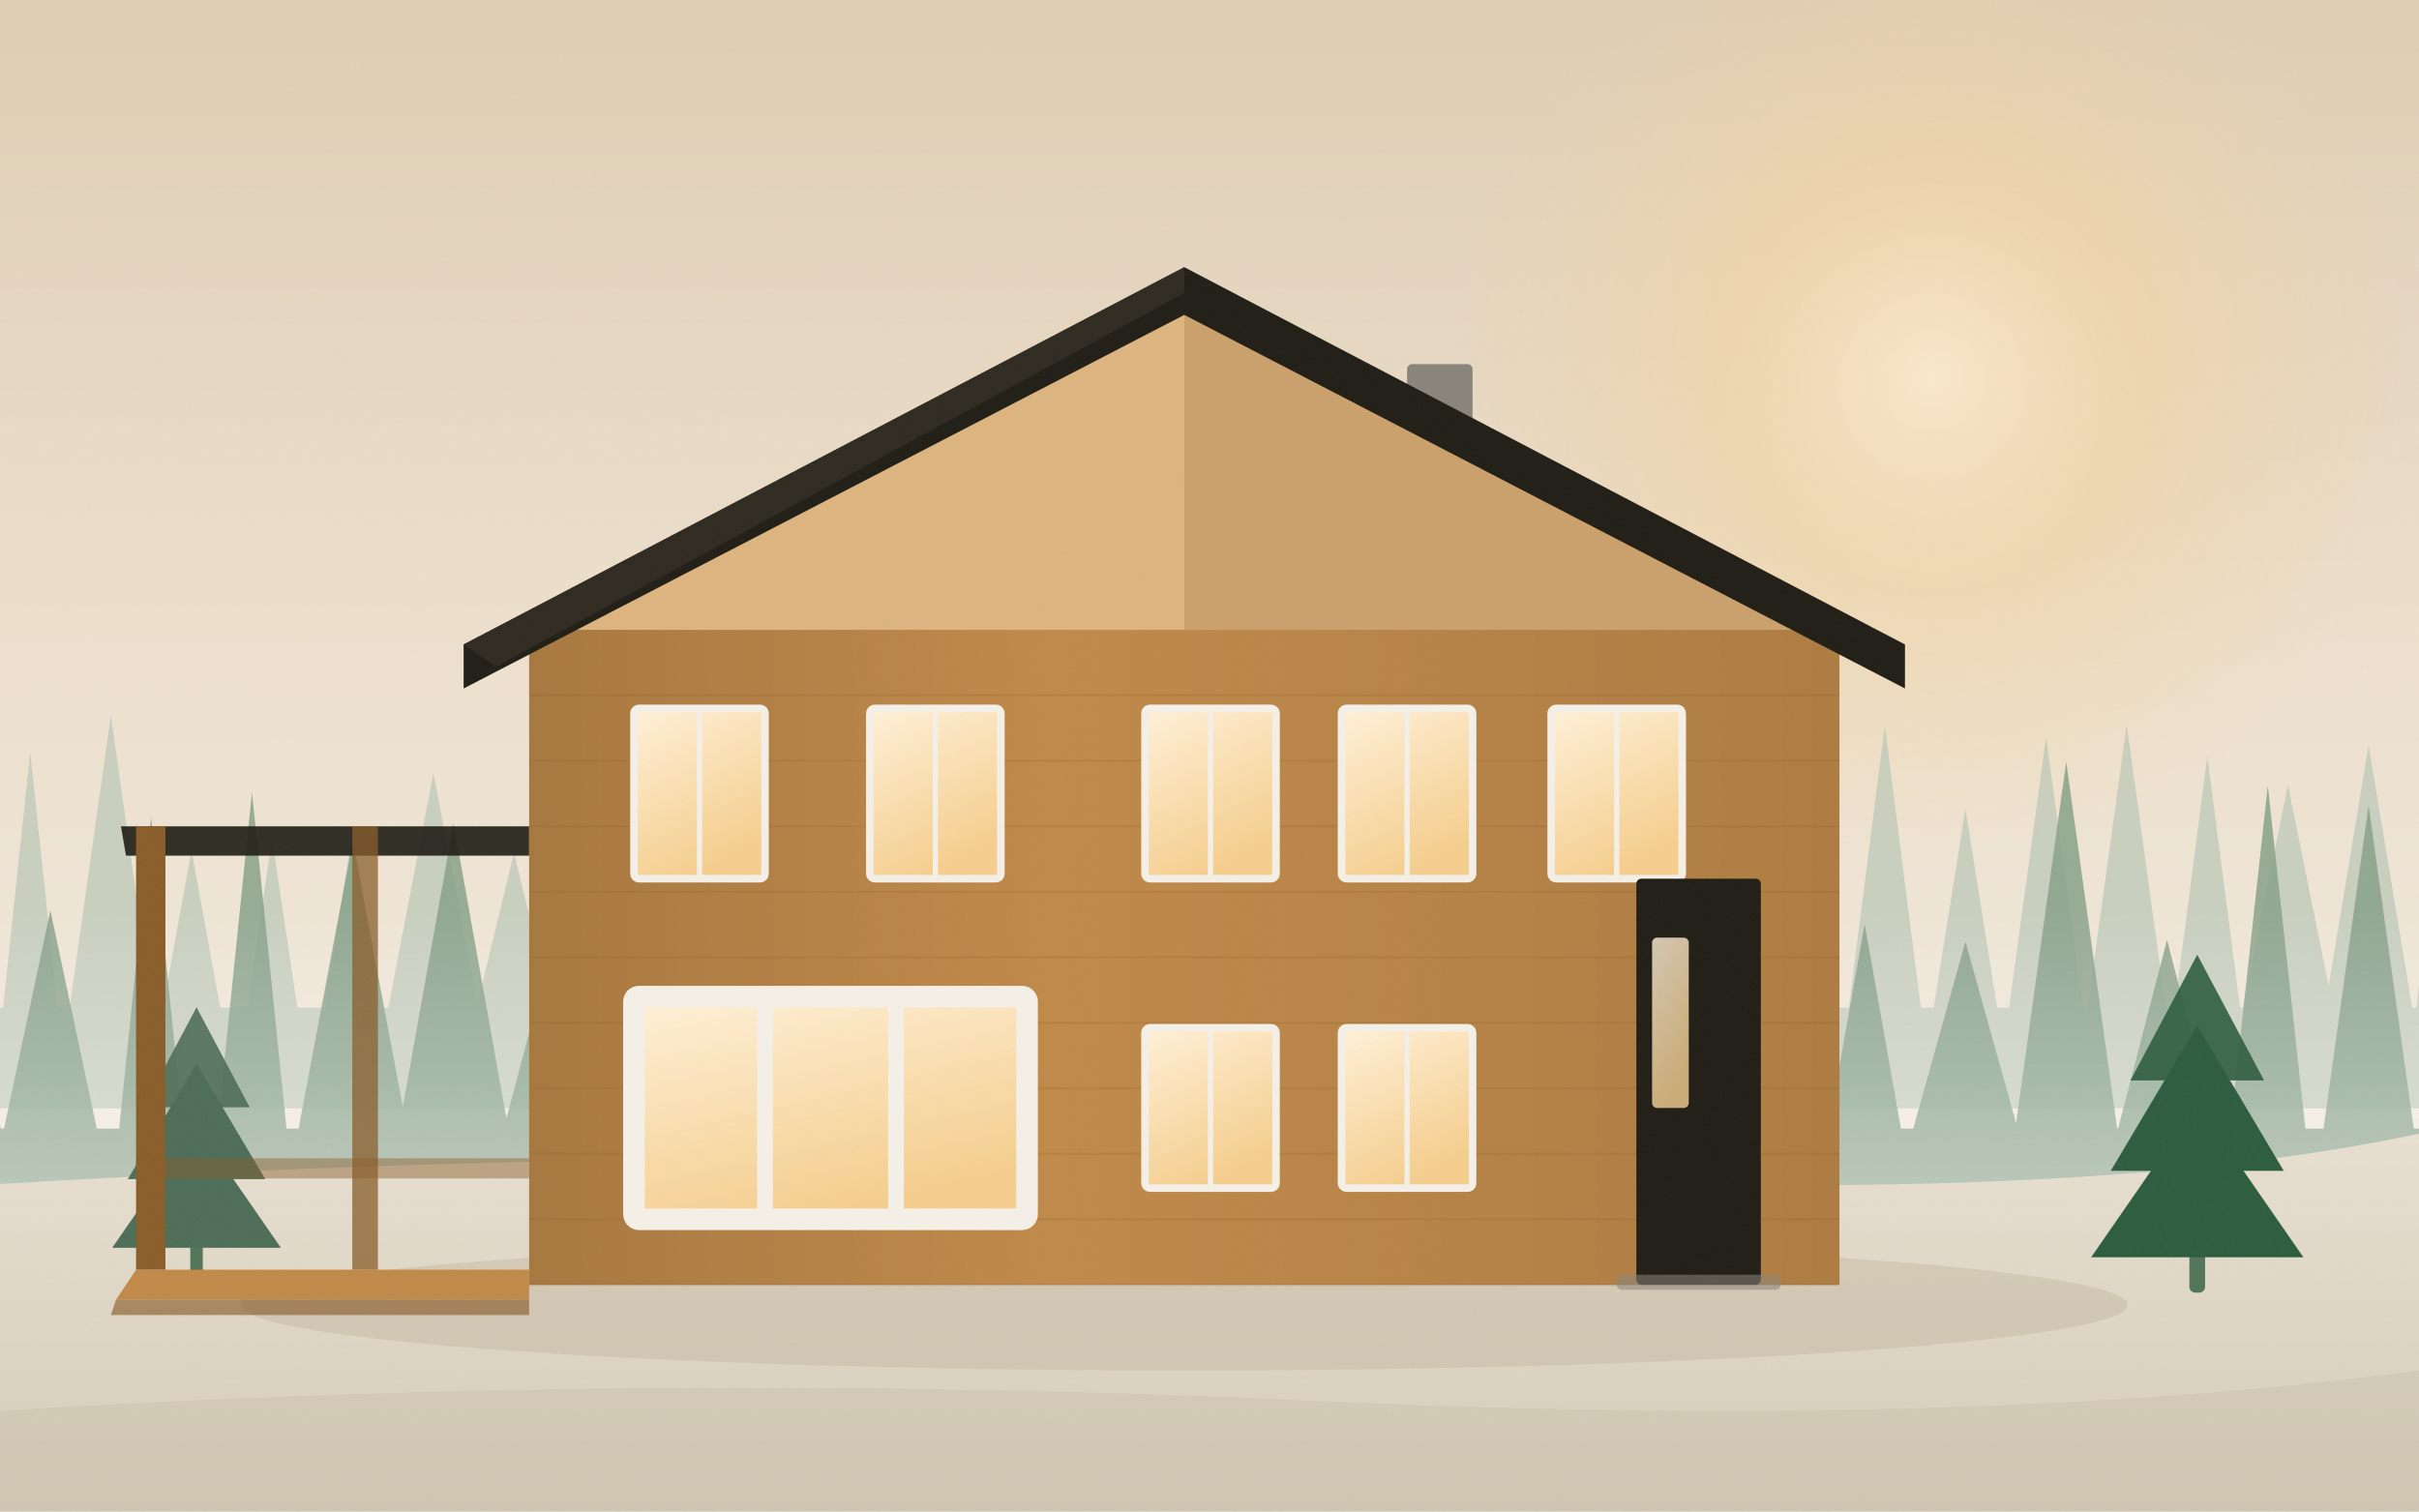
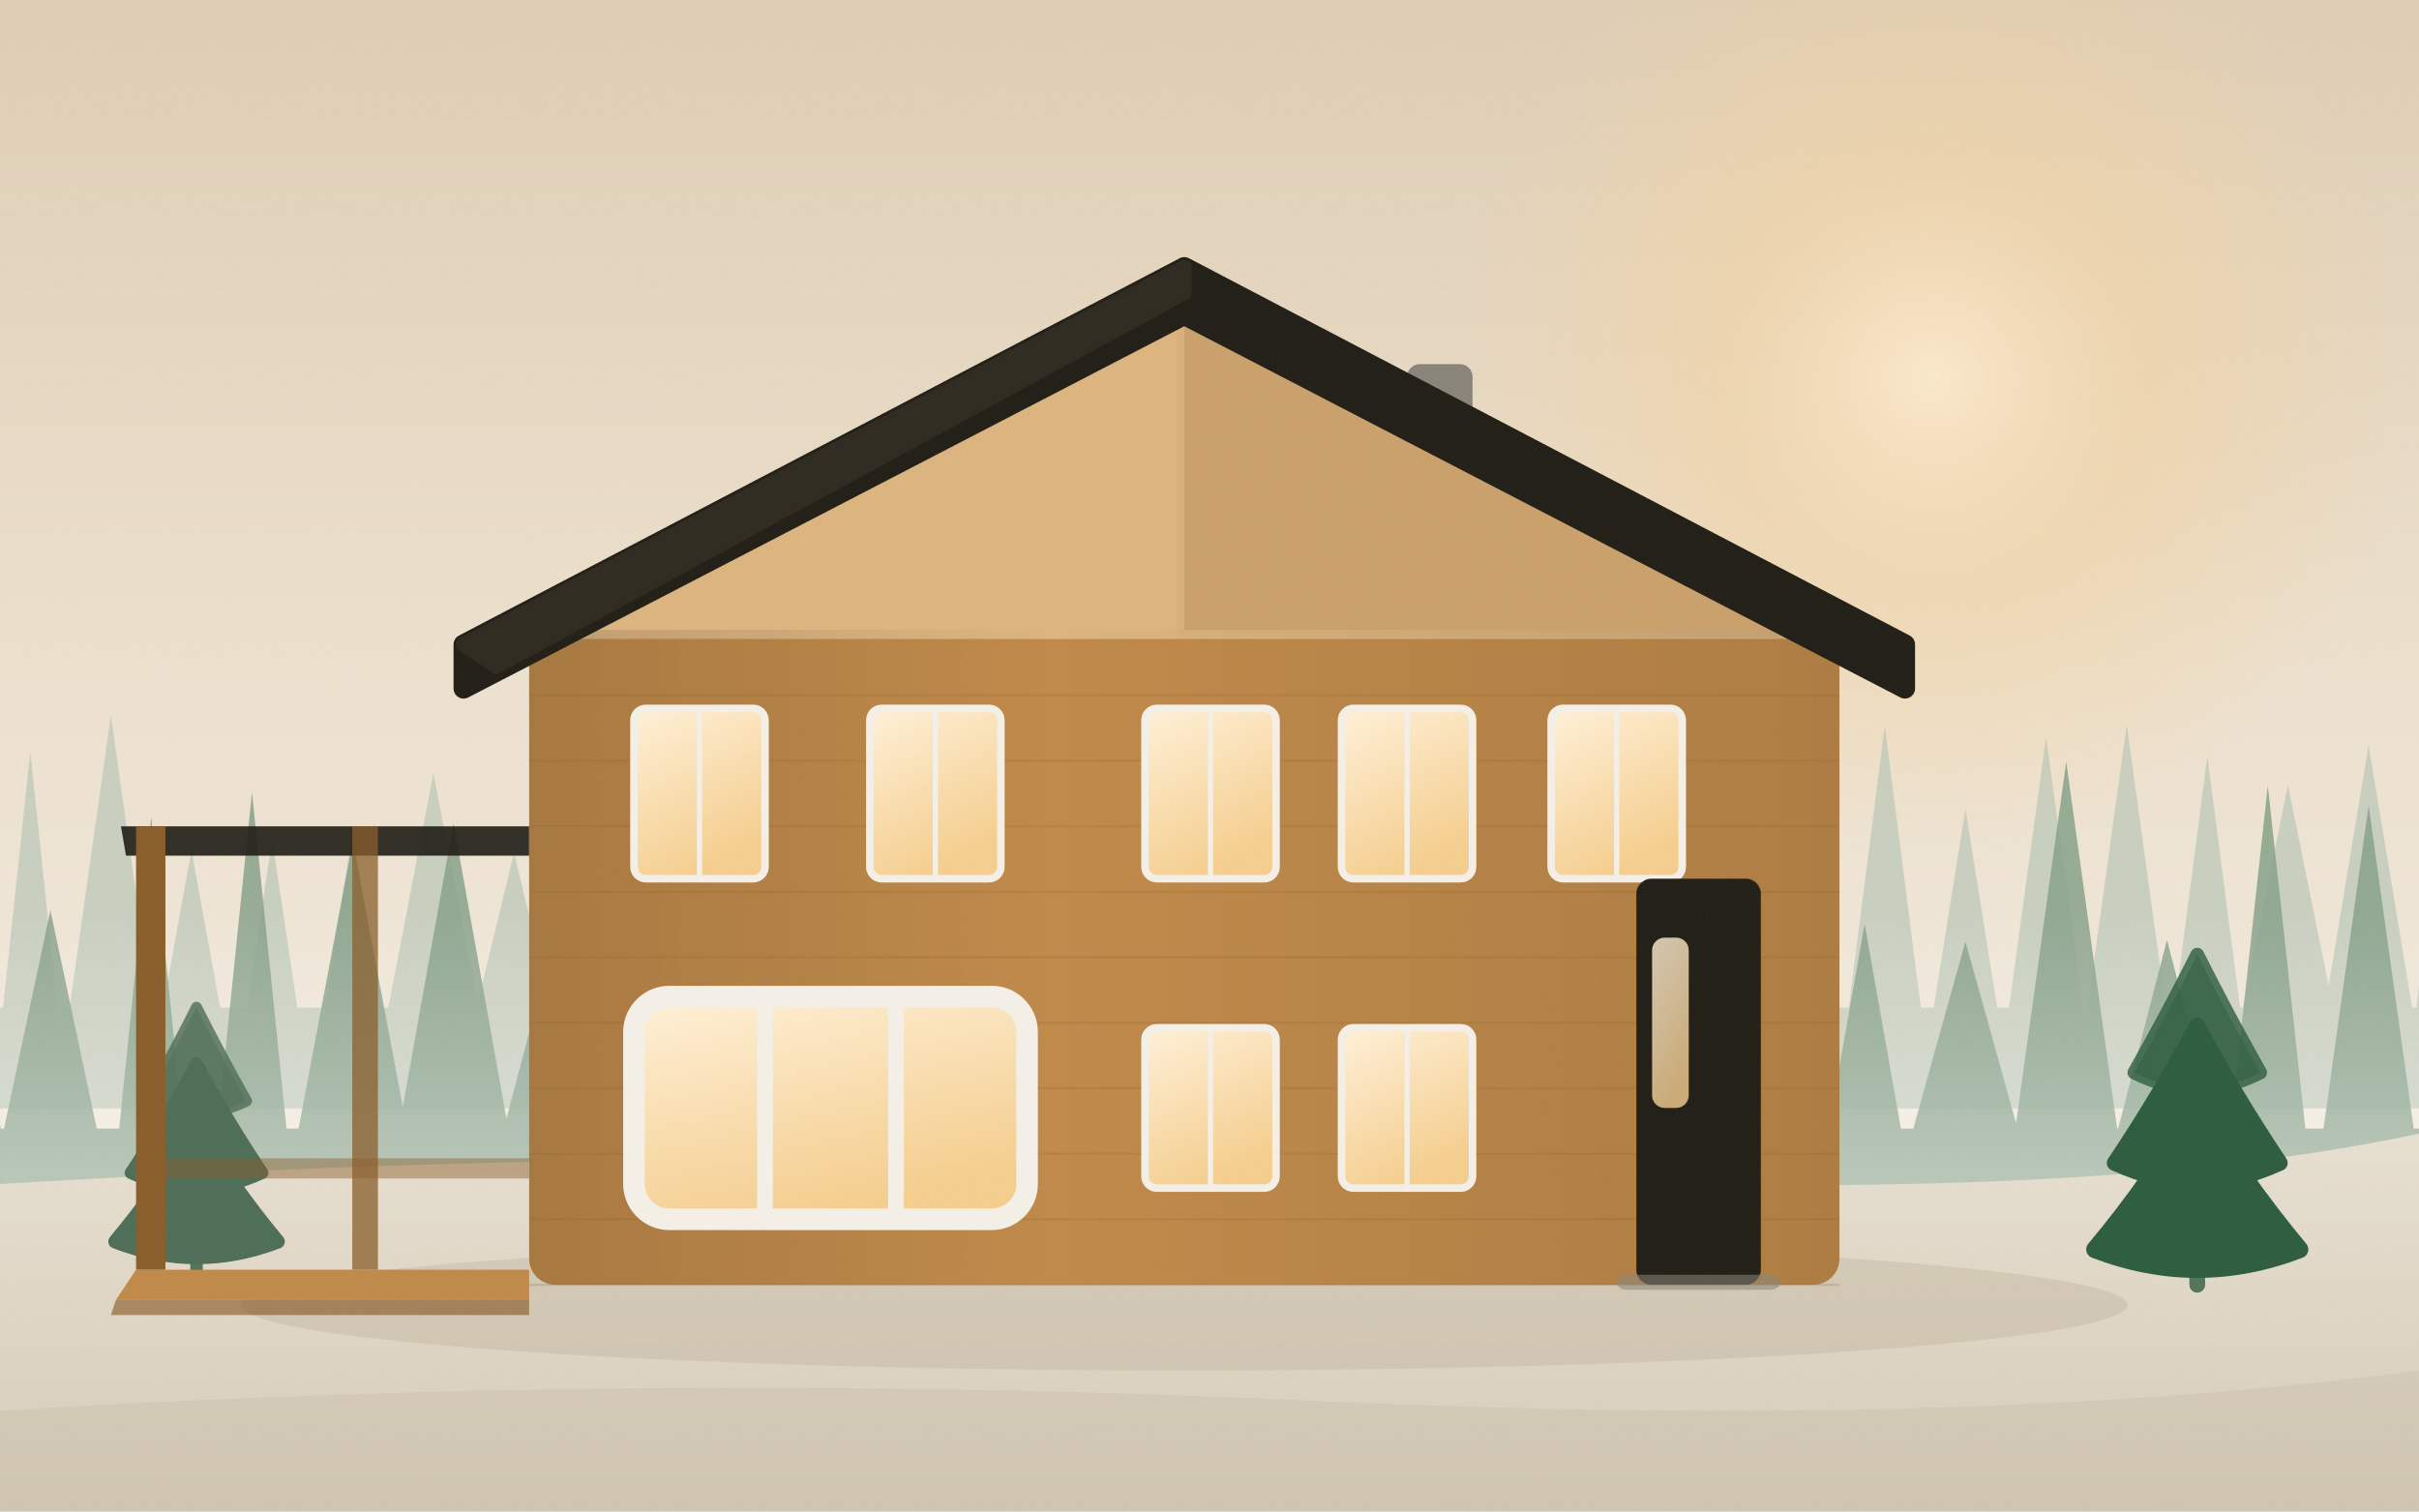
<svg xmlns="http://www.w3.org/2000/svg" viewBox="0 0 960 600" role="img" aria-label="Каркасный дом КД-27, 8×14 м, 190 м²">
  <defs>
    <linearGradient id="sky" x1="0" y1="0" x2="0" y2="1">
      <stop offset="0" stop-color="#DFCDB4" />
      <stop offset=".45" stop-color="#EDE1CE" />
      <stop offset="1" stop-color="#F4EFE7" />
    </linearGradient>
    <radialGradient id="sunGlow" cx=".5" cy=".5" r=".5">
      <stop offset="0" stop-color="#FBE9CC" stop-opacity=".95" />
      <stop offset=".45" stop-color="#F2D3A2" stop-opacity=".55" />
      <stop offset="1" stop-color="#F2D3A2" stop-opacity="0" />
    </radialGradient>
    <linearGradient id="glassGrad" x1="0" y1="0" x2=".4" y2="1">
      <stop offset="0" stop-color="#FFF1D8" />
      <stop offset="1" stop-color="#F5CE8E" />
    </linearGradient>
    <linearGradient id="wallShade" x1="0" y1="0" x2="1" y2="0">
      <stop offset="0" stop-color="#000" stop-opacity=".13" />
      <stop offset=".4" stop-color="#000" stop-opacity="0" />
      <stop offset="1" stop-color="#000" stop-opacity=".10" />
    </linearGradient>
    <linearGradient id="mist" x1="0" y1="0" x2="0" y2="1">
      <stop offset="0" stop-color="#fff" stop-opacity="0" />
      <stop offset="1" stop-color="#fff" stop-opacity=".55" />
    </linearGradient>
    <linearGradient id="groundGrad" x1="0" y1="0" x2="0" y2="1">
      <stop offset="0" stop-color="#E7DFD0" />
      <stop offset="1" stop-color="#D6CCB8" />
    </linearGradient>
    <filter id="grain">
      <feTurbulence type="fractalNoise" baseFrequency=".9" numOctaves="2" stitchTiles="stitch" />
      <feColorMatrix type="saturate" values="0" />
      <feComponentTransfer>
        <feFuncA type="linear" slope=".055" />
      </feComponentTransfer>
    </filter>
    <filter id="soft">
      <feGaussianBlur stdDeviation="6" />
    </filter>
  </defs>
  <rect width="960" height="600" fill="url(#sky)" />
  <circle cx="766.941" cy="150" r="190" fill="url(#sunGlow)" />
  <path d="M-20 440 L-30.5 400.0 L-20.0 333.7 L-9.5 400.0 L1.2 400.0 L12.0 298.5 L22.8 400.0 L27.6 400.0 L44.0 284.0 L60.4 400.0 L64.6 400.0 L76.0 337.6 L87.4 400.0 L98.0 400.0 L108.0 333.0 L118.0 400.0 L128.9 400.0 L140.0 329.7 L151.1 400.0 L154.1 400.0 L172.0 306.9 L189.9 400.0 L189.1 400.0 L204.0 338.5 L218.9 400.0 L218.3 400.0 L236.0 341.2 L253.7 400.0 L253.9 400.0 L268.0 315.9 L282.1 400.0 L289.3 400.0 L300.0 335.1 L310.7 400.0 L316.6 400.0 L332.0 309.6 L347.4 400.0 L348.3 400.0 L364.0 283.2 L379.7 400.0 L385.3 400.0 L396.0 288.8 L406.7 400.0 L410.8 400.0 L428.0 301.6 L445.2 400.0 L444.3 400.0 L460.0 306.8 L475.7 400.0 L476.4 400.0 L492.0 320.3 L507.6 400.0 L506.8 400.0 L524.0 294.8 L541.2 400.0 L540.6 400.0 L556.0 327.6 L571.4 400.0 L574.6 400.0 L588.0 339.1 L601.4 400.0 L607.2 400.0 L620.0 282.5 L632.8 400.0 L634.2 400.0 L652.0 298.9 L669.8 400.0 L669.4 400.0 L684.0 301.7 L698.6 400.0 L704.5 400.0 L716.0 338.3 L727.5 400.0 L733.7 400.0 L748.0 288.1 L762.3 400.0 L767.4 400.0 L780.0 321.1 L792.6 400.0 L797.3 400.0 L812.0 292.6 L826.7 400.0 L828.5 400.0 L844.0 287.6 L859.5 400.0 L863.0 400.0 L876.0 300.2 L889.0 400.0 L890.1 400.0 L908.0 311.6 L925.9 400.0 L922.7 400.0 L940.0 295.8 L957.3 400.0 L959.0 400.0 L972.0 284.6 L985.0 400.0 L1000 440 Z" fill="#B9C6B7" opacity="0.7" />
  <path d="M-20 488 L-40.3 448.0 L-20.0 327.0 L0.3 448.0 L1.6 448.0 L20.0 361.4 L38.4 448.0 L47.3 448.0 L60.0 324.4 L72.7 448.0 L86.3 448.0 L100.0 314.5 L113.7 448.0 L118.5 448.0 L140.0 334.0 L161.5 448.0 L158.3 448.0 L180.0 326.8 L201.7 448.0 L199.9 448.0 L220.0 372.3 L240.1 448.0 L238.8 448.0 L260.0 366.1 L281.2 448.0 L279.9 448.0 L300.0 371.7 L320.1 448.0 L323.5 448.0 L340.0 305.8 L356.5 448.0 L359.4 448.0 L380.0 303.1 L400.6 448.0 L401.8 448.0 L420.0 308.2 L438.2 448.0 L442.6 448.0 L460.0 326.1 L477.4 448.0 L483.2 448.0 L500.0 331.1 L516.8 448.0 L524.6 448.0 L540.0 368.7 L555.4 448.0 L563.1 448.0 L580.0 301.6 L596.9 448.0 L602.5 448.0 L620.0 319.4 L637.5 448.0 L642.7 448.0 L660.0 349.8 L677.3 448.0 L682.1 448.0 L700.0 313.0 L717.9 448.0 L725.6 448.0 L740.0 366.8 L754.4 448.0 L759.3 448.0 L780.0 373.8 L800.7 448.0 L799.8 448.0 L820.0 302.4 L840.2 448.0 L840.6 448.0 L860.0 373.1 L879.4 448.0 L885.1 448.0 L900.0 311.9 L914.9 448.0 L922.1 448.0 L940.0 319.7 L957.9 448.0 L960.0 448.0 L980.0 311.5 L1000.0 448.0 L1000 488 Z" fill="#87A189" opacity="0.85" />
  <rect x="0" y="360" width="960" height="130" fill="url(#mist)" opacity=".7" />
  <path d="M0 470 Q300 452 560 466 T960 450 V600 H0 Z" fill="url(#groundGrad)" />
  <g transform="translate(78 504) scale(0.62)">
-     <rect x="-4" y="-24" width="8" height="28" rx="3" fill="#2F5D3F" opacity=".8" />
-     <path d="M0 -168 L34 -104 H-34 Z" fill="#4F6E58" opacity=".9" />
-     <path d="M0 -132 L44 -58 H-44 Z" fill="#4F6E58" />
-     <path d="M0 -92 L54 -14 H-54 Z" fill="#4F6E58" />
+     <rect x="-4" y="-24" width="8" height="28" rx="4" fill="#2F5D3F" opacity=".8" />
+     <path d="M0 -168 Q14 -140 32 -108 Q16 -100 0 -100 Q-16 -100 -32 -108 Q-14 -140 0 -168 Z" fill="#4F6E58" opacity=".9" stroke="#4F6E58" stroke-width="7" stroke-linejoin="round" stroke-opacity=".9" />
+     <path d="M0 -132 Q18 -98 42 -62 Q20 -52 0 -52 Q-20 -52 -42 -62 Q-18 -98 0 -132 Z" fill="#4F6E58" stroke="#4F6E58" stroke-width="8" stroke-linejoin="round" />
+     <path d="M0 -92 Q22 -54 52 -18 Q26 -8 0 -8 Q-26 -8 -52 -18 Q-22 -54 0 -92 Z" fill="#4F6E58" stroke="#4F6E58" stroke-width="9" stroke-linejoin="round" />
  </g>
  <g>
    <ellipse cx="470" cy="518" rx="374.4" ry="26" fill="#C0B6A0" opacity=".45" />
    <g>
      <path d="M54 504 H210 V516 H46 Z" fill="#C08A4A" />
      <path d="M46 516 H210 v6 H44 Z" fill="#8A5E2B" opacity=".65" />
      <path d="M48 328 H210 v11.648 H50 Z" fill="#221F17" opacity=".92" />
      <rect x="54" y="328" width="11.648" height="176" fill="#8A5E2B" />
      <rect x="139.8" y="328" width="10.192" height="176" fill="#8A5E2B" opacity=".75" />
      <rect x="54" y="459.8" width="156" height="8.008" fill="#8A5E2B" opacity=".45" />
    </g>
-     <rect x="558.4" y="144.544" width="26" height="83.824" rx="2" fill="#8A857A" />
-     <rect x="210" y="250" width="520" height="260" fill="#C08A4A" />
-     <polygon points="210,250 470,114.8 730,250" fill="#DCB47F" />
-     <polygon points="470,114.8 730,250 470,250" fill="#8A5E2B" opacity=".22" />
-     <rect x="210" y="250" width="520" height="260" fill="url(#wallShade)" />
+     <rect x="558.4" y="144.544" width="26" height="83.824" rx="5" fill="#8A857A" />
+     <rect x="210" y="250" width="520" height="260" rx="10.4" fill="#C08A4A" />
+     <polygon points="210,250 470,114.8 730,250" fill="#DCB47F" stroke="#DCB47F" stroke-width="7.28" stroke-linejoin="round" />
+     <polygon points="470,114.8 730,250 470,250" fill="#8A5E2B" opacity=".22" stroke="#8A5E2B" stroke-width="5.824" stroke-linejoin="round" stroke-opacity=".22" />
+     <rect x="210" y="250" width="520" height="260" rx="10.4" fill="url(#wallShade)" />
    <line x1="210" y1="276" x2="730" y2="276" stroke="#8A5E2B" stroke-width=".9" opacity=".2" />
    <line x1="210" y1="302" x2="730" y2="302" stroke="#8A5E2B" stroke-width=".9" opacity=".2" />
    <line x1="210" y1="328" x2="730" y2="328" stroke="#8A5E2B" stroke-width=".9" opacity=".2" />
    <line x1="210" y1="354" x2="730" y2="354" stroke="#8A5E2B" stroke-width=".9" opacity=".2" />
    <line x1="210" y1="380" x2="730" y2="380" stroke="#8A5E2B" stroke-width=".9" opacity=".2" />
    <line x1="210" y1="406" x2="730" y2="406" stroke="#8A5E2B" stroke-width=".9" opacity=".2" />
    <line x1="210" y1="432" x2="730" y2="432" stroke="#8A5E2B" stroke-width=".9" opacity=".2" />
    <line x1="210" y1="458" x2="730" y2="458" stroke="#8A5E2B" stroke-width=".9" opacity=".2" />
    <line x1="210" y1="484" x2="730" y2="484" stroke="#8A5E2B" stroke-width=".9" opacity=".2" />
    <line x1="210" y1="510" x2="730" y2="510" stroke="#8A5E2B" stroke-width=".9" opacity=".2" />
-     <path d="M184 255.824 L470 106.064 L756 255.824 L756 273.296 L470 124.992 L184 273.296 Z" fill="#221F17" />
-     <path d="M184 255.824 L470 106.064 L470 116.256 L197 264.56  Z" fill="#332E23" opacity=".9" />
+     <path d="M184 255.824 L470 106.064 L756 255.824 L756 273.296 L470 124.992 L184 273.296 Z" fill="#221F17" stroke="#221F17" stroke-width="8.008" stroke-linejoin="round" />
+     <path d="M184 255.824 L470 106.064 L470 116.256 L197 264.56  Z" fill="#332E23" opacity=".9" stroke="#332E23" stroke-width="5.824" stroke-linejoin="round" stroke-opacity=".9" />
    <g>
-       <rect x="251.6" y="281.2" width="52" height="67.6" rx="2" fill="url(#glassGrad)" />
+       <rect x="251.6" y="281.2" width="52" height="67.6" rx="4.68" fill="url(#glassGrad)" />
      <line x1="277.6" y1="281.2" x2="277.6" y2="348.8" stroke="#F4EFE7" stroke-width="2.08" />
-       <rect x="251.6" y="281.2" width="52" height="67.6" rx="2" fill="none" stroke="#F4EFE7" stroke-width="3" />
+       <rect x="251.6" y="281.2" width="52" height="67.6" rx="4.68" fill="none" stroke="#F4EFE7" stroke-width="3" stroke-linejoin="round" />
    </g>
    <g>
-       <rect x="345.2" y="281.2" width="52" height="67.6" rx="2" fill="url(#glassGrad)" />
+       <rect x="345.2" y="281.2" width="52" height="67.6" rx="4.68" fill="url(#glassGrad)" />
      <line x1="371.2" y1="281.2" x2="371.2" y2="348.8" stroke="#F4EFE7" stroke-width="2.08" />
-       <rect x="345.2" y="281.2" width="52" height="67.6" rx="2" fill="none" stroke="#F4EFE7" stroke-width="3" />
+       <rect x="345.2" y="281.2" width="52" height="67.6" rx="4.68" fill="none" stroke="#F4EFE7" stroke-width="3" stroke-linejoin="round" />
    </g>
    <g>
-       <rect x="454.4" y="281.2" width="52" height="67.6" rx="2" fill="url(#glassGrad)" />
+       <rect x="454.4" y="281.2" width="52" height="67.6" rx="4.68" fill="url(#glassGrad)" />
      <line x1="480.4" y1="281.2" x2="480.4" y2="348.8" stroke="#F4EFE7" stroke-width="2.08" />
-       <rect x="454.4" y="281.2" width="52" height="67.6" rx="2" fill="none" stroke="#F4EFE7" stroke-width="3" />
+       <rect x="454.4" y="281.2" width="52" height="67.6" rx="4.68" fill="none" stroke="#F4EFE7" stroke-width="3" stroke-linejoin="round" />
    </g>
    <g>
-       <rect x="532.4" y="281.2" width="52" height="67.6" rx="2" fill="url(#glassGrad)" />
+       <rect x="532.4" y="281.2" width="52" height="67.6" rx="4.68" fill="url(#glassGrad)" />
      <line x1="558.4" y1="281.2" x2="558.4" y2="348.8" stroke="#F4EFE7" stroke-width="2.08" />
-       <rect x="532.4" y="281.2" width="52" height="67.6" rx="2" fill="none" stroke="#F4EFE7" stroke-width="3" />
+       <rect x="532.4" y="281.2" width="52" height="67.6" rx="4.68" fill="none" stroke="#F4EFE7" stroke-width="3" stroke-linejoin="round" />
    </g>
    <g>
-       <rect x="615.6" y="281.2" width="52" height="67.6" rx="2" fill="url(#glassGrad)" />
+       <rect x="615.6" y="281.2" width="52" height="67.6" rx="4.68" fill="url(#glassGrad)" />
      <line x1="641.6" y1="281.2" x2="641.6" y2="348.8" stroke="#F4EFE7" stroke-width="2.08" />
-       <rect x="615.6" y="281.2" width="52" height="67.6" rx="2" fill="none" stroke="#F4EFE7" stroke-width="3" />
+       <rect x="615.6" y="281.2" width="52" height="67.6" rx="4.68" fill="none" stroke="#F4EFE7" stroke-width="3" stroke-linejoin="round" />
    </g>
    <g>
-       <rect x="251.6" y="395.6" width="156" height="88.4" rx="2" fill="url(#glassGrad)" />
+       <rect x="251.6" y="395.6" width="156" height="88.4" rx="14.04" fill="url(#glassGrad)" />
      <line x1="303.6" y1="395.6" x2="303.6" y2="484" stroke="#F4EFE7" stroke-width="6.24" />
      <line x1="355.6" y1="395.6" x2="355.6" y2="484" stroke="#F4EFE7" stroke-width="6.24" />
-       <rect x="251.6" y="395.6" width="156" height="88.4" rx="2" fill="none" stroke="#F4EFE7" stroke-width="8.58" />
+       <rect x="251.6" y="395.6" width="156" height="88.4" rx="14.04" fill="none" stroke="#F4EFE7" stroke-width="8.58" stroke-linejoin="round" />
    </g>
    <g>
-       <rect x="454.4" y="407.976" width="52" height="63.648" rx="2" fill="url(#glassGrad)" />
+       <rect x="454.4" y="407.976" width="52" height="63.648" rx="4.68" fill="url(#glassGrad)" />
      <line x1="480.4" y1="407.976" x2="480.4" y2="471.624" stroke="#F4EFE7" stroke-width="2.08" />
-       <rect x="454.4" y="407.976" width="52" height="63.648" rx="2" fill="none" stroke="#F4EFE7" stroke-width="3" />
+       <rect x="454.4" y="407.976" width="52" height="63.648" rx="4.68" fill="none" stroke="#F4EFE7" stroke-width="3" stroke-linejoin="round" />
    </g>
    <g>
-       <rect x="532.4" y="407.976" width="52" height="63.648" rx="2" fill="url(#glassGrad)" />
+       <rect x="532.4" y="407.976" width="52" height="63.648" rx="4.68" fill="url(#glassGrad)" />
      <line x1="558.4" y1="407.976" x2="558.4" y2="471.624" stroke="#F4EFE7" stroke-width="2.08" />
-       <rect x="532.4" y="407.976" width="52" height="63.648" rx="2" fill="none" stroke="#F4EFE7" stroke-width="3" />
+       <rect x="532.4" y="407.976" width="52" height="63.648" rx="4.68" fill="none" stroke="#F4EFE7" stroke-width="3" stroke-linejoin="round" />
    </g>
    <g>
-       <rect x="649.4" y="348.8" width="49.4" height="161.2" rx="2" fill="#221F17" />
-       <rect x="655.64" y="372.2" width="14.56" height="67.6" rx="2" fill="url(#glassGrad)" opacity=".8" />
-       <rect x="641.6" y="506" width="65" height="6" rx="2" fill="#8A857A" opacity=".55" />
+       <rect x="649.4" y="348.8" width="49.4" height="161.2" rx="6" fill="#221F17" />
+       <rect x="655.64" y="372.2" width="14.56" height="67.6" rx="5" fill="url(#glassGrad)" opacity=".8" />
+       <rect x="641.6" y="506" width="65" height="6" rx="4" fill="#8A857A" opacity=".55" />
    </g>
  </g>
  <g transform="translate(872 510) scale(0.78)">
-     <rect x="-4" y="-24" width="8" height="28" rx="3" fill="#2F5D3F" opacity=".8" />
-     <path d="M0 -168 L34 -104 H-34 Z" fill="#2F5D3F" opacity=".9" />
-     <path d="M0 -132 L44 -58 H-44 Z" fill="#2F5D3F" />
-     <path d="M0 -92 L54 -14 H-54 Z" fill="#2F5D3F" />
+     <rect x="-4" y="-24" width="8" height="28" rx="4" fill="#2F5D3F" opacity=".8" />
+     <path d="M0 -168 Q14 -140 32 -108 Q16 -100 0 -100 Q-16 -100 -32 -108 Q-14 -140 0 -168 Z" fill="#2F5D3F" opacity=".9" stroke="#2F5D3F" stroke-width="7" stroke-linejoin="round" stroke-opacity=".9" />
+     <path d="M0 -132 Q18 -98 42 -62 Q20 -52 0 -52 Q-20 -52 -42 -62 Q-18 -98 0 -132 Z" fill="#2F5D3F" stroke="#2F5D3F" stroke-width="8" stroke-linejoin="round" />
+     <path d="M0 -92 Q22 -54 52 -18 Q26 -8 0 -8 Q-26 -8 -52 -18 Q-22 -54 0 -92 Z" fill="#2F5D3F" stroke="#2F5D3F" stroke-width="9" stroke-linejoin="round" />
  </g>
  <path d="M0 560 Q260 544 520 556 T960 544 V600 H0 Z" fill="#C0B6A0" opacity=".3" />
  <rect width="960" height="600" filter="url(#grain)" opacity=".45" />
</svg>
